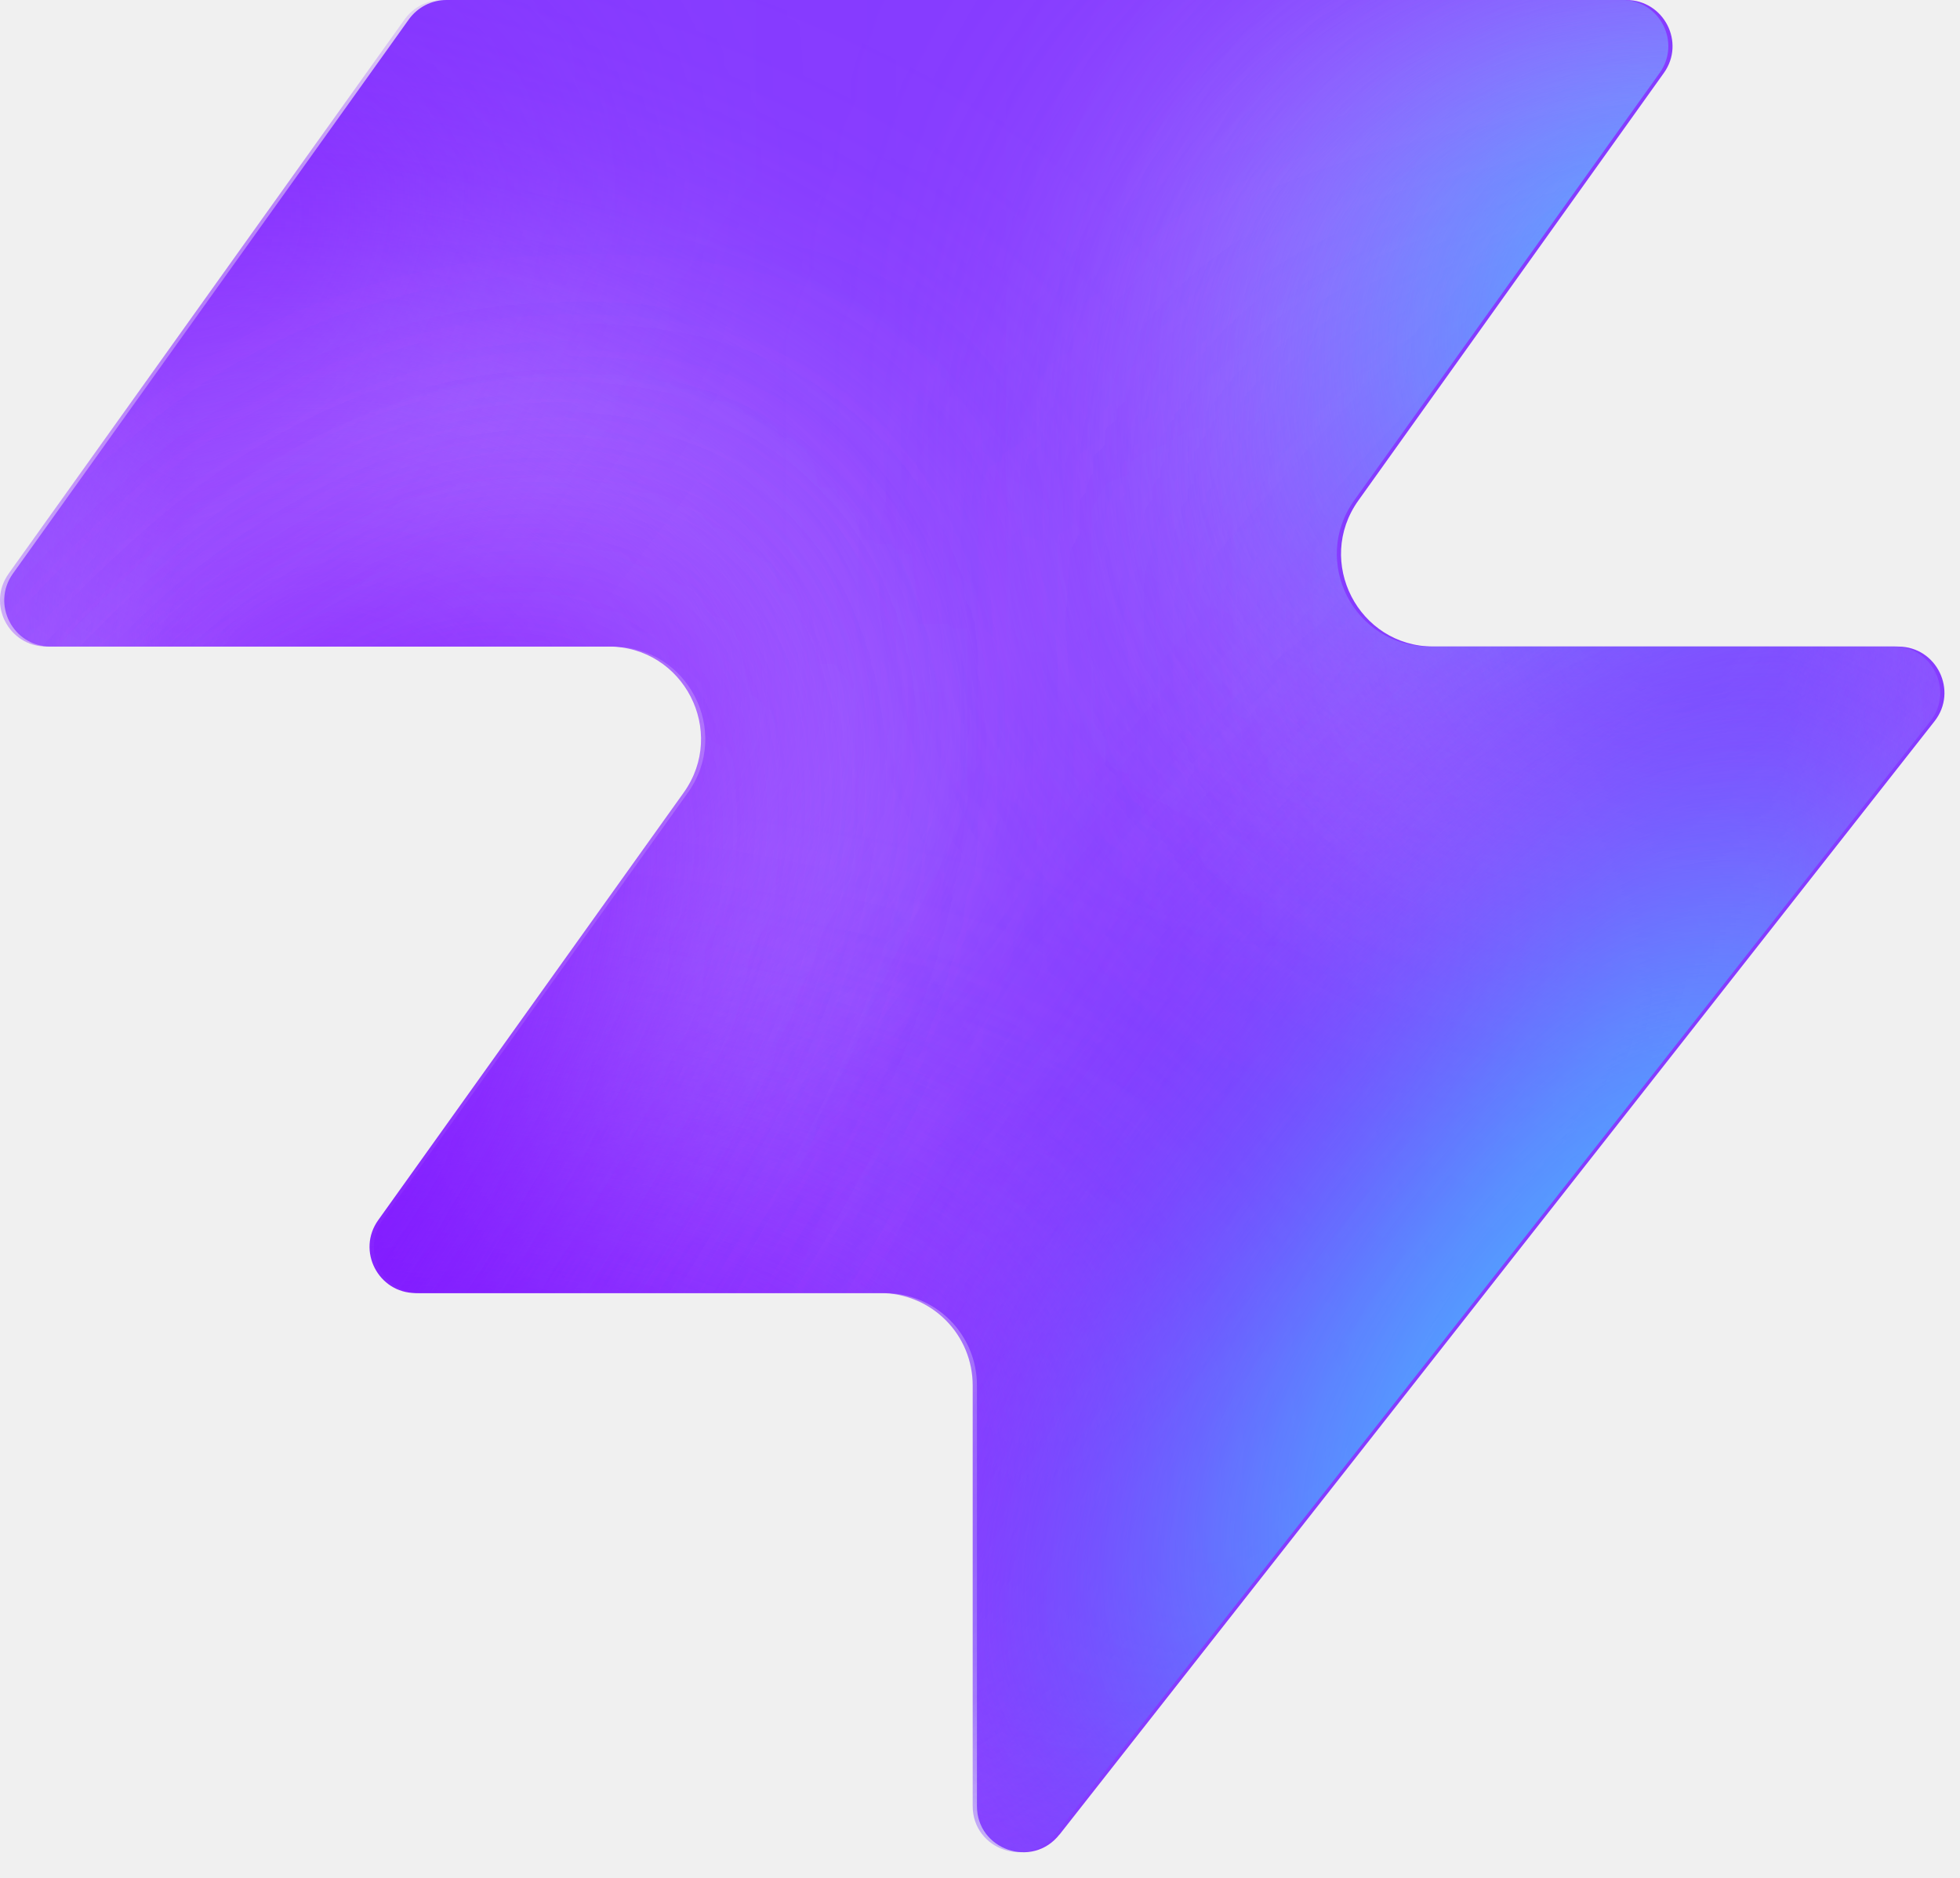
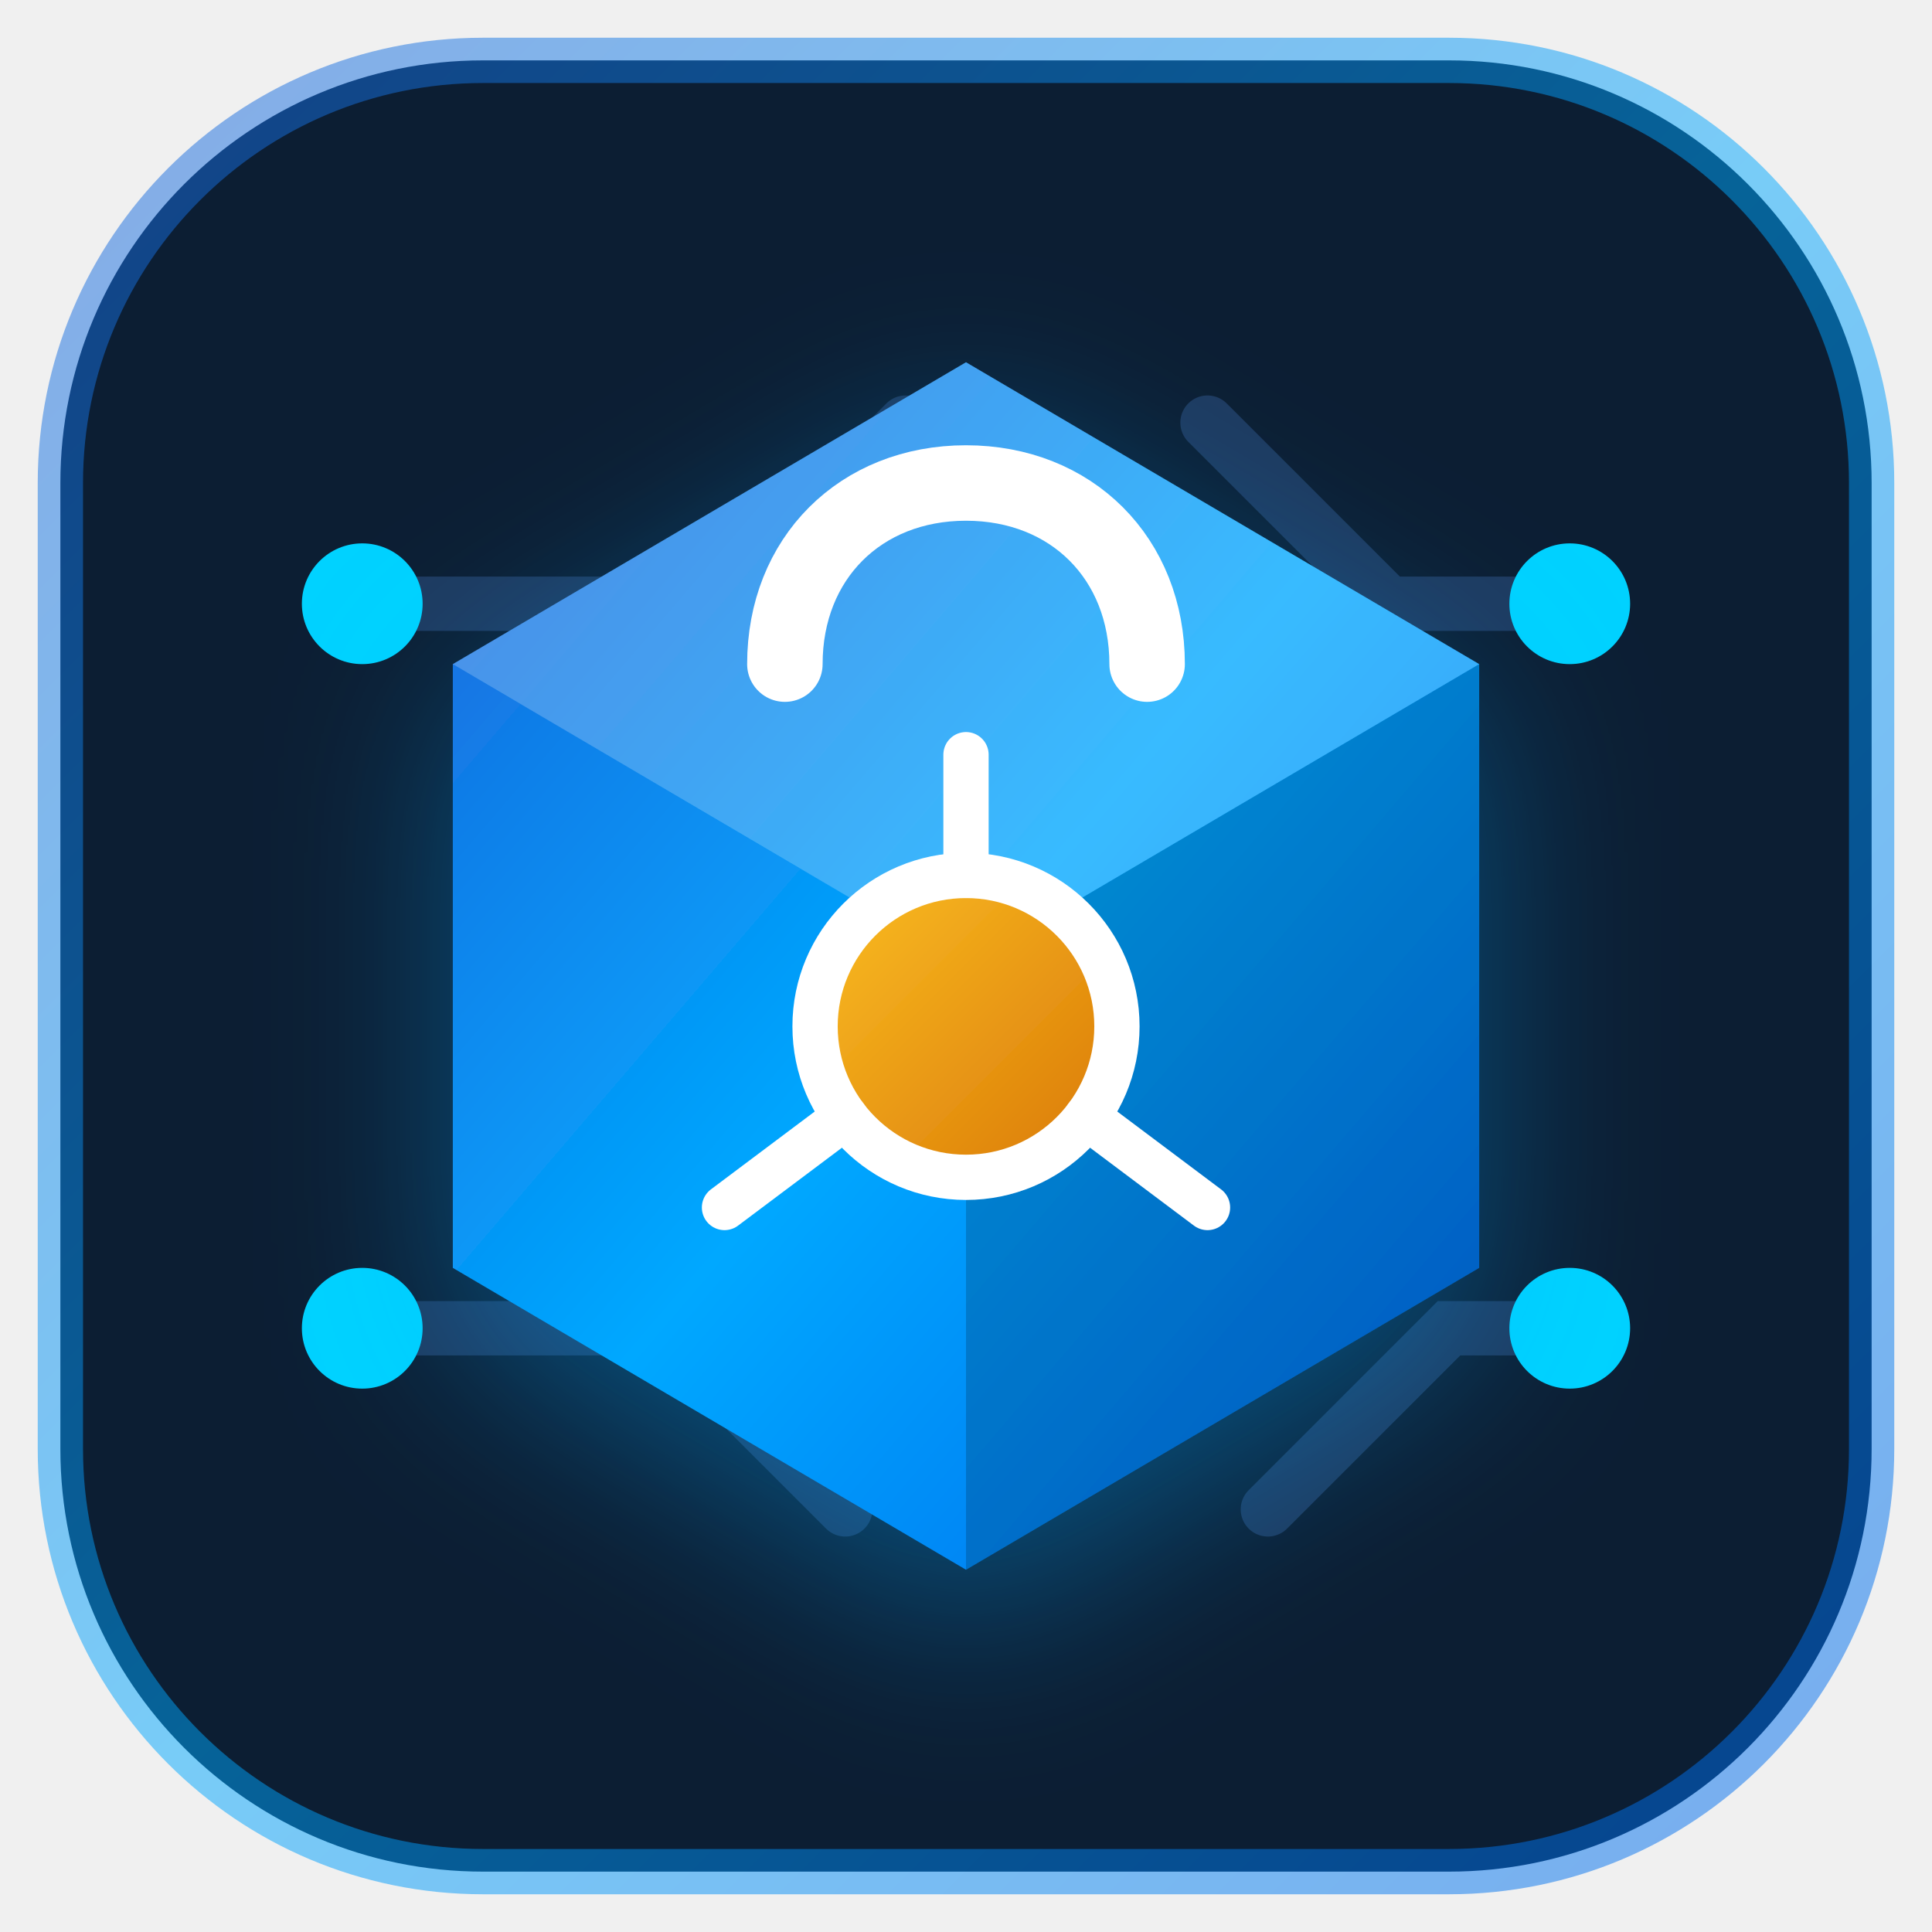
- <svg xmlns="http://www.w3.org/2000/svg" width="48" height="46" fill="none" viewBox="0 0 48 46">
-   <path fill="#863bff" d="M25.946 44.938c-.664.845-2.021.375-2.021-.698V33.937a2.26 2.26 0 0 0-2.262-2.262H10.287c-.92 0-1.456-1.04-.92-1.788l7.48-10.471c1.07-1.497 0-3.578-1.842-3.578H1.237c-.92 0-1.456-1.04-.92-1.788L10.013.474c.214-.297.556-.474.92-.474h28.894c.92 0 1.456 1.04.92 1.788l-7.48 10.471c-1.07 1.498 0 3.579 1.842 3.579h11.377c.943 0 1.473 1.088.89 1.83L25.947 44.94z" style="fill:#863bff;fill:color(display-p3 .525 .23 1);fill-opacity:1" />
-   <mask id="a" width="48" height="46" x="0" y="0" maskUnits="userSpaceOnUse" style="mask-type:alpha">
-     <path fill="#000" d="M25.842 44.938c-.664.844-2.021.375-2.021-.698V33.937a2.26 2.26 0 0 0-2.262-2.262H10.183c-.92 0-1.456-1.04-.92-1.788l7.48-10.471c1.07-1.498 0-3.579-1.842-3.579H1.133c-.92 0-1.456-1.04-.92-1.787L9.91.473c.214-.297.556-.474.92-.474h28.894c.92 0 1.456 1.04.92 1.788l-7.48 10.471c-1.07 1.498 0 3.578 1.842 3.578h11.377c.943 0 1.473 1.088.89 1.832L25.843 44.94z" style="fill:#000;fill-opacity:1" />
-   </mask>
-   <g mask="url(#a)">
-     <g filter="url(#b)">
-       <ellipse cx="5.508" cy="14.704" fill="#ede6ff" rx="5.508" ry="14.704" style="fill:#ede6ff;fill:color(display-p3 .927 .903 1);fill-opacity:1" transform="matrix(.00324 1 1 -.00324 -4.47 31.516)" />
-     </g>
-     <g filter="url(#c)">
-       <ellipse cx="10.399" cy="29.851" fill="#ede6ff" rx="10.399" ry="29.851" style="fill:#ede6ff;fill:color(display-p3 .927 .903 1);fill-opacity:1" transform="matrix(.00324 1 1 -.00324 -39.328 7.883)" />
-     </g>
-     <g filter="url(#d)">
-       <ellipse cx="5.508" cy="30.487" fill="#7e14ff" rx="5.508" ry="30.487" style="fill:#7e14ff;fill:color(display-p3 .492 .077 1);fill-opacity:1" transform="rotate(89.814 -25.913 -14.639)scale(1 -1)" />
-     </g>
-     <g filter="url(#e)">
-       <ellipse cx="5.508" cy="30.599" fill="#7e14ff" rx="5.508" ry="30.599" style="fill:#7e14ff;fill:color(display-p3 .492 .077 1);fill-opacity:1" transform="rotate(89.814 -32.644 -3.334)scale(1 -1)" />
-     </g>
-     <g filter="url(#f)">
-       <ellipse cx="5.508" cy="30.599" fill="#7e14ff" rx="5.508" ry="30.599" style="fill:#7e14ff;fill:color(display-p3 .492 .077 1);fill-opacity:1" transform="matrix(.00324 1 1 -.00324 -34.34 30.47)" />
-     </g>
-     <g filter="url(#g)">
-       <ellipse cx="14.072" cy="22.078" fill="#ede6ff" rx="14.072" ry="22.078" style="fill:#ede6ff;fill:color(display-p3 .927 .903 1);fill-opacity:1" transform="rotate(93.35 24.506 48.493)scale(-1 1)" />
-     </g>
-     <g filter="url(#h)">
-       <ellipse cx="3.47" cy="21.501" fill="#7e14ff" rx="3.47" ry="21.501" style="fill:#7e14ff;fill:color(display-p3 .492 .077 1);fill-opacity:1" transform="rotate(89.009 28.708 47.59)scale(-1 1)" />
-     </g>
-     <g filter="url(#i)">
-       <ellipse cx="3.47" cy="21.501" fill="#7e14ff" rx="3.47" ry="21.501" style="fill:#7e14ff;fill:color(display-p3 .492 .077 1);fill-opacity:1" transform="rotate(89.009 28.708 47.59)scale(-1 1)" />
-     </g>
-     <g filter="url(#j)">
-       <ellipse cx=".387" cy="8.972" fill="#7e14ff" rx="4.407" ry="29.108" style="fill:#7e14ff;fill:color(display-p3 .492 .077 1);fill-opacity:1" transform="rotate(39.51 .387 8.972)" />
-     </g>
-     <g filter="url(#k)">
-       <ellipse cx="47.523" cy="-6.092" fill="#7e14ff" rx="4.407" ry="29.108" style="fill:#7e14ff;fill:color(display-p3 .492 .077 1);fill-opacity:1" transform="rotate(37.892 47.523 -6.092)" />
-     </g>
-     <g filter="url(#l)">
-       <ellipse cx="41.412" cy="6.333" fill="#47bfff" rx="5.971" ry="9.665" style="fill:#47bfff;fill:color(display-p3 .28 .748 1);fill-opacity:1" transform="rotate(37.892 41.412 6.333)" />
-     </g>
-     <g filter="url(#m)">
-       <ellipse cx="-1.879" cy="38.332" fill="#7e14ff" rx="4.407" ry="29.108" style="fill:#7e14ff;fill:color(display-p3 .492 .077 1);fill-opacity:1" transform="rotate(37.892 -1.88 38.332)" />
-     </g>
-     <g filter="url(#n)">
-       <ellipse cx="-1.879" cy="38.332" fill="#7e14ff" rx="4.407" ry="29.108" style="fill:#7e14ff;fill:color(display-p3 .492 .077 1);fill-opacity:1" transform="rotate(37.892 -1.88 38.332)" />
-     </g>
-     <g filter="url(#o)">
-       <ellipse cx="35.651" cy="29.907" fill="#7e14ff" rx="4.407" ry="29.108" style="fill:#7e14ff;fill:color(display-p3 .492 .077 1);fill-opacity:1" transform="rotate(37.892 35.651 29.907)" />
-     </g>
-     <g filter="url(#p)">
-       <ellipse cx="38.418" cy="32.4" fill="#47bfff" rx="5.971" ry="15.297" style="fill:#47bfff;fill:color(display-p3 .28 .748 1);fill-opacity:1" transform="rotate(37.892 38.418 32.4)" />
-     </g>
-   </g>
+ <svg xmlns="http://www.w3.org/2000/svg" viewBox="0 0 64 64" width="64" height="64">
  <defs>
-     <filter id="b" width="60.045" height="41.654" x="-19.77" y="16.149" color-interpolation-filters="sRGB" filterUnits="userSpaceOnUse">
-       <feFlood flood-opacity="0" result="BackgroundImageFix" />
-       <feBlend in="SourceGraphic" in2="BackgroundImageFix" result="shape" />
-       <feGaussianBlur result="effect1_foregroundBlur_2002_17158" stdDeviation="7.659" />
-     </filter>
-     <filter id="c" width="90.34" height="51.437" x="-54.613" y="-7.533" color-interpolation-filters="sRGB" filterUnits="userSpaceOnUse">
-       <feFlood flood-opacity="0" result="BackgroundImageFix" />
-       <feBlend in="SourceGraphic" in2="BackgroundImageFix" result="shape" />
-       <feGaussianBlur result="effect1_foregroundBlur_2002_17158" stdDeviation="7.659" />
-     </filter>
-     <filter id="d" width="79.355" height="29.4" x="-49.64" y="2.03" color-interpolation-filters="sRGB" filterUnits="userSpaceOnUse">
-       <feFlood flood-opacity="0" result="BackgroundImageFix" />
-       <feBlend in="SourceGraphic" in2="BackgroundImageFix" result="shape" />
-       <feGaussianBlur result="effect1_foregroundBlur_2002_17158" stdDeviation="4.596" />
-     </filter>
-     <filter id="e" width="79.579" height="29.4" x="-45.045" y="20.029" color-interpolation-filters="sRGB" filterUnits="userSpaceOnUse">
-       <feFlood flood-opacity="0" result="BackgroundImageFix" />
-       <feBlend in="SourceGraphic" in2="BackgroundImageFix" result="shape" />
-       <feGaussianBlur result="effect1_foregroundBlur_2002_17158" stdDeviation="4.596" />
-     </filter>
-     <filter id="f" width="79.579" height="29.4" x="-43.513" y="21.178" color-interpolation-filters="sRGB" filterUnits="userSpaceOnUse">
-       <feFlood flood-opacity="0" result="BackgroundImageFix" />
-       <feBlend in="SourceGraphic" in2="BackgroundImageFix" result="shape" />
-       <feGaussianBlur result="effect1_foregroundBlur_2002_17158" stdDeviation="4.596" />
-     </filter>
-     <filter id="g" width="74.749" height="58.852" x="15.756" y="-17.901" color-interpolation-filters="sRGB" filterUnits="userSpaceOnUse">
-       <feFlood flood-opacity="0" result="BackgroundImageFix" />
-       <feBlend in="SourceGraphic" in2="BackgroundImageFix" result="shape" />
-       <feGaussianBlur result="effect1_foregroundBlur_2002_17158" stdDeviation="7.659" />
-     </filter>
-     <filter id="h" width="61.377" height="25.362" x="23.548" y="2.284" color-interpolation-filters="sRGB" filterUnits="userSpaceOnUse">
-       <feFlood flood-opacity="0" result="BackgroundImageFix" />
-       <feBlend in="SourceGraphic" in2="BackgroundImageFix" result="shape" />
-       <feGaussianBlur result="effect1_foregroundBlur_2002_17158" stdDeviation="4.596" />
-     </filter>
-     <filter id="i" width="61.377" height="25.362" x="23.548" y="2.284" color-interpolation-filters="sRGB" filterUnits="userSpaceOnUse">
-       <feFlood flood-opacity="0" result="BackgroundImageFix" />
-       <feBlend in="SourceGraphic" in2="BackgroundImageFix" result="shape" />
-       <feGaussianBlur result="effect1_foregroundBlur_2002_17158" stdDeviation="4.596" />
-     </filter>
-     <filter id="j" width="56.045" height="63.649" x="-27.636" y="-22.853" color-interpolation-filters="sRGB" filterUnits="userSpaceOnUse">
-       <feFlood flood-opacity="0" result="BackgroundImageFix" />
-       <feBlend in="SourceGraphic" in2="BackgroundImageFix" result="shape" />
-       <feGaussianBlur result="effect1_foregroundBlur_2002_17158" stdDeviation="4.596" />
-     </filter>
-     <filter id="k" width="54.814" height="64.646" x="20.116" y="-38.415" color-interpolation-filters="sRGB" filterUnits="userSpaceOnUse">
-       <feFlood flood-opacity="0" result="BackgroundImageFix" />
-       <feBlend in="SourceGraphic" in2="BackgroundImageFix" result="shape" />
-       <feGaussianBlur result="effect1_foregroundBlur_2002_17158" stdDeviation="4.596" />
-     </filter>
-     <filter id="l" width="33.541" height="35.313" x="24.641" y="-11.323" color-interpolation-filters="sRGB" filterUnits="userSpaceOnUse">
-       <feFlood flood-opacity="0" result="BackgroundImageFix" />
-       <feBlend in="SourceGraphic" in2="BackgroundImageFix" result="shape" />
-       <feGaussianBlur result="effect1_foregroundBlur_2002_17158" stdDeviation="4.596" />
-     </filter>
-     <filter id="m" width="54.814" height="64.646" x="-29.286" y="6.009" color-interpolation-filters="sRGB" filterUnits="userSpaceOnUse">
-       <feFlood flood-opacity="0" result="BackgroundImageFix" />
-       <feBlend in="SourceGraphic" in2="BackgroundImageFix" result="shape" />
-       <feGaussianBlur result="effect1_foregroundBlur_2002_17158" stdDeviation="4.596" />
-     </filter>
-     <filter id="n" width="54.814" height="64.646" x="-29.286" y="6.009" color-interpolation-filters="sRGB" filterUnits="userSpaceOnUse">
-       <feFlood flood-opacity="0" result="BackgroundImageFix" />
-       <feBlend in="SourceGraphic" in2="BackgroundImageFix" result="shape" />
-       <feGaussianBlur result="effect1_foregroundBlur_2002_17158" stdDeviation="4.596" />
-     </filter>
-     <filter id="o" width="54.814" height="64.646" x="8.244" y="-2.416" color-interpolation-filters="sRGB" filterUnits="userSpaceOnUse">
-       <feFlood flood-opacity="0" result="BackgroundImageFix" />
-       <feBlend in="SourceGraphic" in2="BackgroundImageFix" result="shape" />
-       <feGaussianBlur result="effect1_foregroundBlur_2002_17158" stdDeviation="4.596" />
-     </filter>
-     <filter id="p" width="39.409" height="43.623" x="18.713" y="10.588" color-interpolation-filters="sRGB" filterUnits="userSpaceOnUse">
-       <feFlood flood-opacity="0" result="BackgroundImageFix" />
-       <feBlend in="SourceGraphic" in2="BackgroundImageFix" result="shape" />
-       <feGaussianBlur result="effect1_foregroundBlur_2002_17158" stdDeviation="4.596" />
+     <linearGradient id="ethioGrad" x1="0%" y1="0%" x2="100%" y2="100%">
+       <stop offset="0%" stop-color="#1b64da" />
+       <stop offset="50%" stop-color="#00a8ff" />
+       <stop offset="100%" stop-color="#0066eb" />
+     </linearGradient>
+     <linearGradient id="goldAccent" x1="0%" y1="0%" x2="100%" y2="100%">
+       <stop offset="0%" stop-color="#fbbf24" />
+       <stop offset="100%" stop-color="#d97706" />
+     </linearGradient>
+     <filter id="glow" x="-20%" y="-20%" width="140%" height="140%">
+       <feDropShadow dx="0" dy="2" stdDeviation="3" flood-color="#00a8ff" flood-opacity="0.35" />
    </filter>
  </defs>
+   <rect x="2" y="2" width="60" height="60" rx="14" fill="#0c1e33" />
+   <rect x="2" y="2" width="60" height="60" rx="14" fill="none" stroke="url(#ethioGrad)" stroke-width="1.5" stroke-opacity="0.5" />
+   <path d="M12 20 L24 20 L30 14 M40 14 L46 20 L52 20 M12 44 L22 44 L28 50 M42 50 L48 44 L52 44" stroke="#1e3a5f" stroke-width="1.8" stroke-linecap="round" fill="none" />
+   <circle cx="12" cy="20" r="2" fill="#00d2ff" />
+   <circle cx="52" cy="20" r="2" fill="#00d2ff" />
+   <circle cx="12" cy="44" r="2" fill="#00d2ff" />
+   <circle cx="52" cy="44" r="2" fill="#00d2ff" />
+   <g filter="url(#glow)">
+     <path d="M32 12 L49 22 L49 42 L32 52 L15 42 L15 22 Z" fill="url(#ethioGrad)" />
+     <path d="M32 12 L49 22 L32 32 L15 22 Z" fill="#ffffff" fill-opacity="0.22" />
+     <path d="M32 32 L49 22 L49 42 L32 52 Z" fill="#000000" fill-opacity="0.18" />
+     <path d="M26 22 C26 18.5 28.5 16 32 16 C35.5 16 38 18.5 38 22" stroke="#ffffff" stroke-width="2.5" stroke-linecap="round" fill="none" />
+     <circle cx="32" cy="34" r="5" fill="url(#goldAccent)" stroke="#ffffff" stroke-width="1.5" />
+     <line x1="32" y1="29" x2="32" y2="25" stroke="#ffffff" stroke-width="1.5" stroke-linecap="round" />
+     <line x1="28" y1="37" x2="24" y2="40" stroke="#ffffff" stroke-width="1.5" stroke-linecap="round" />
+     <line x1="36" y1="37" x2="40" y2="40" stroke="#ffffff" stroke-width="1.5" stroke-linecap="round" />
+   </g>
</svg>
